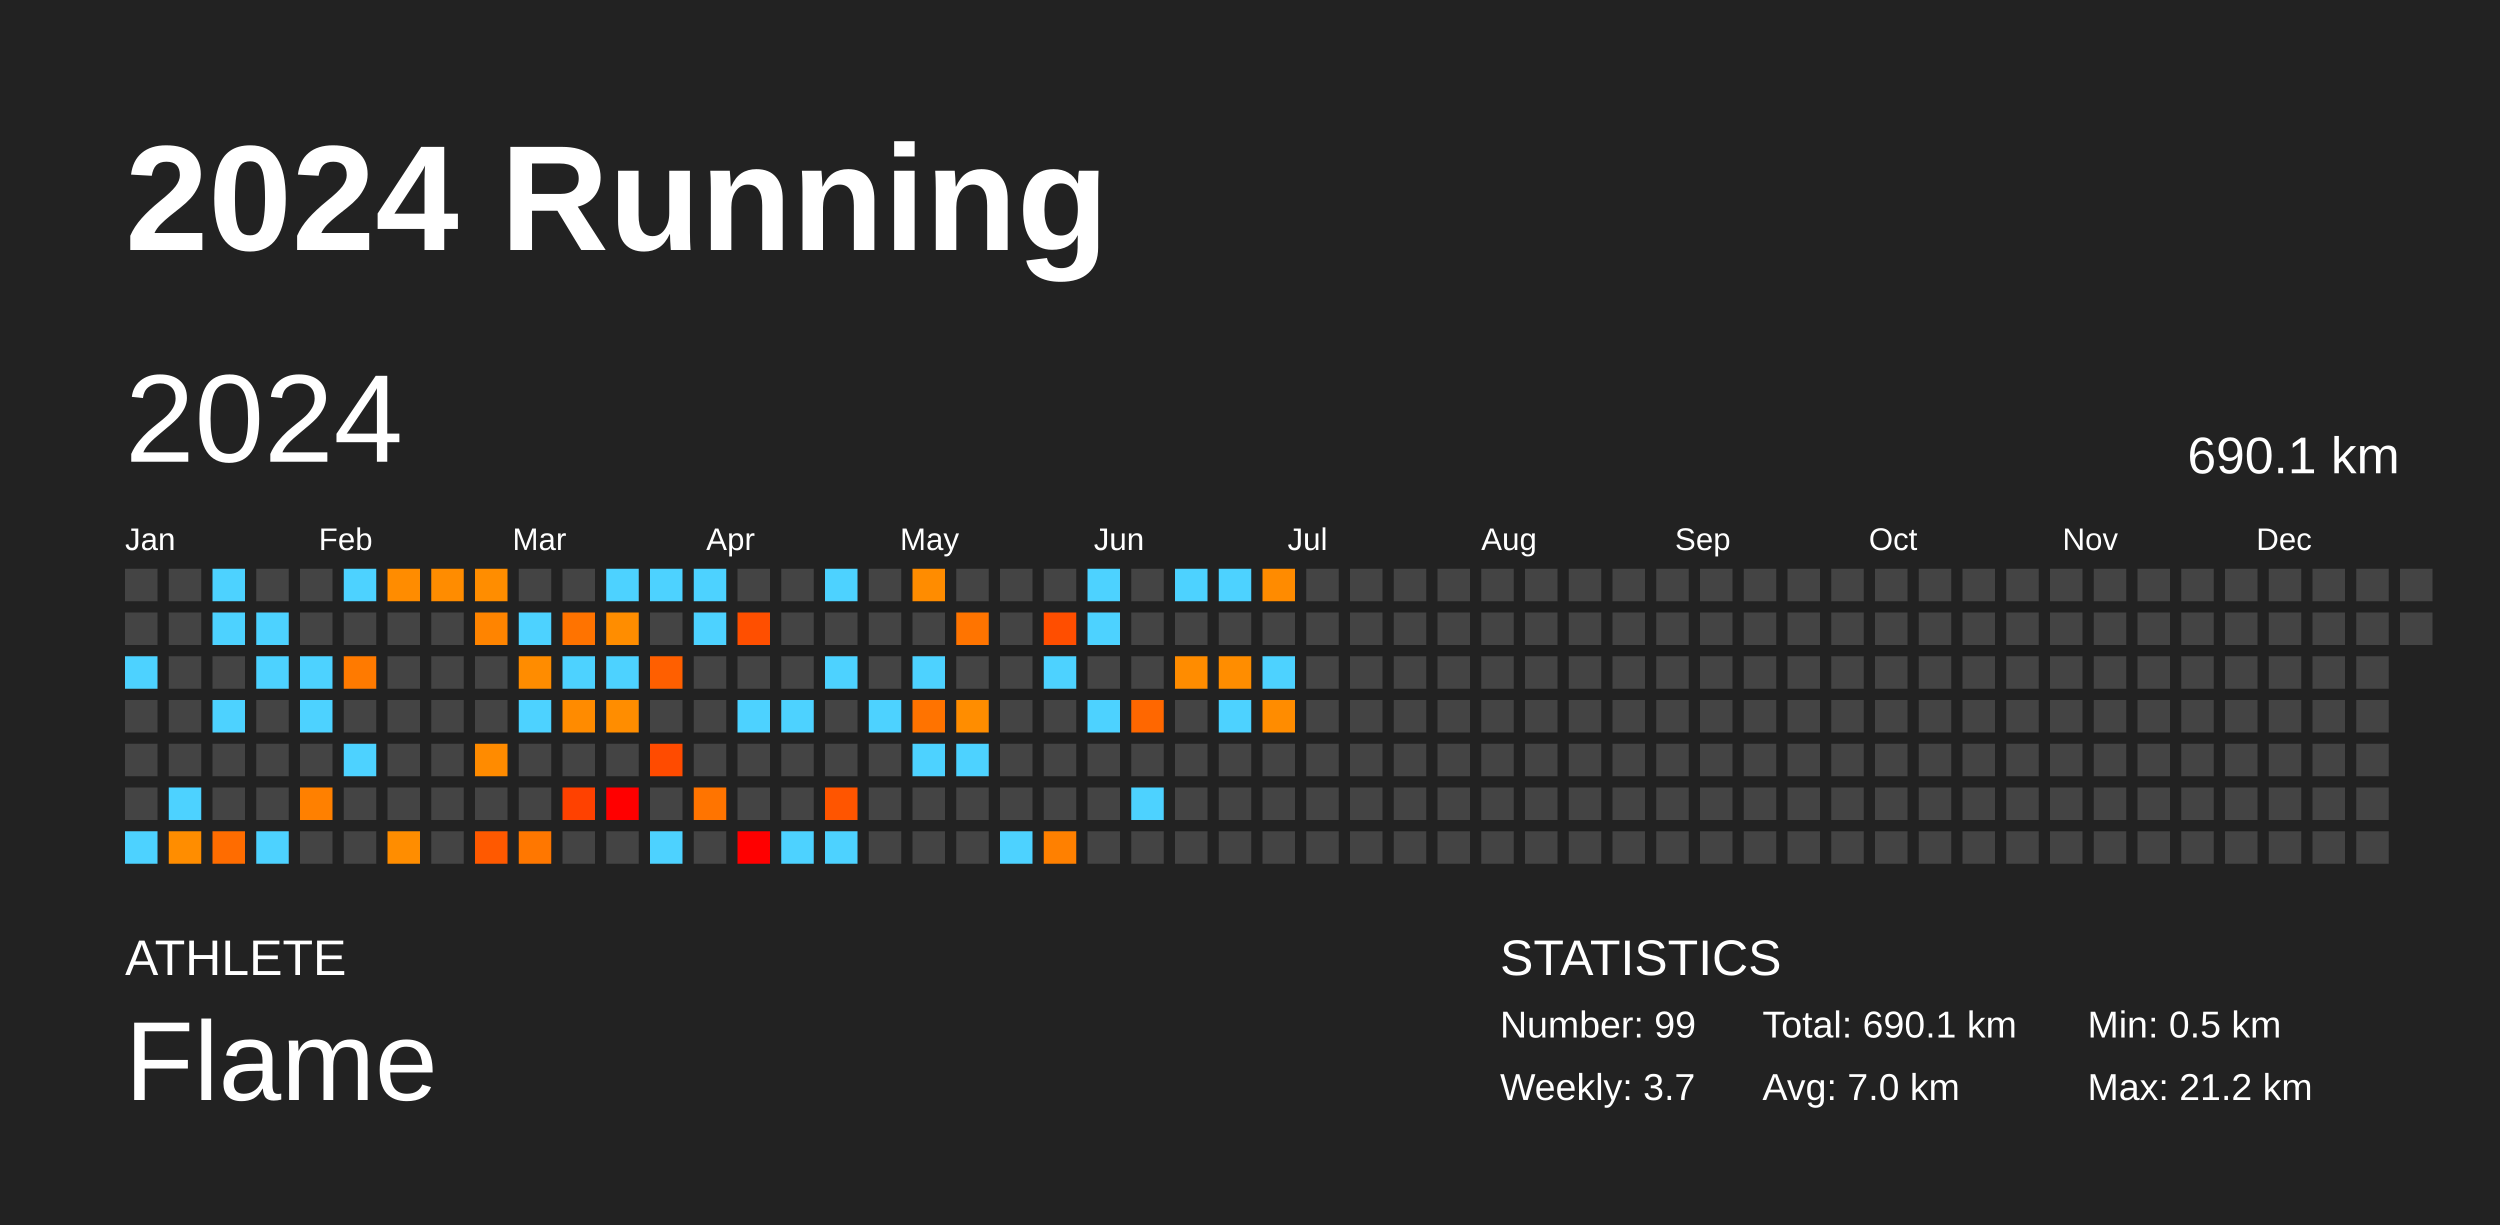
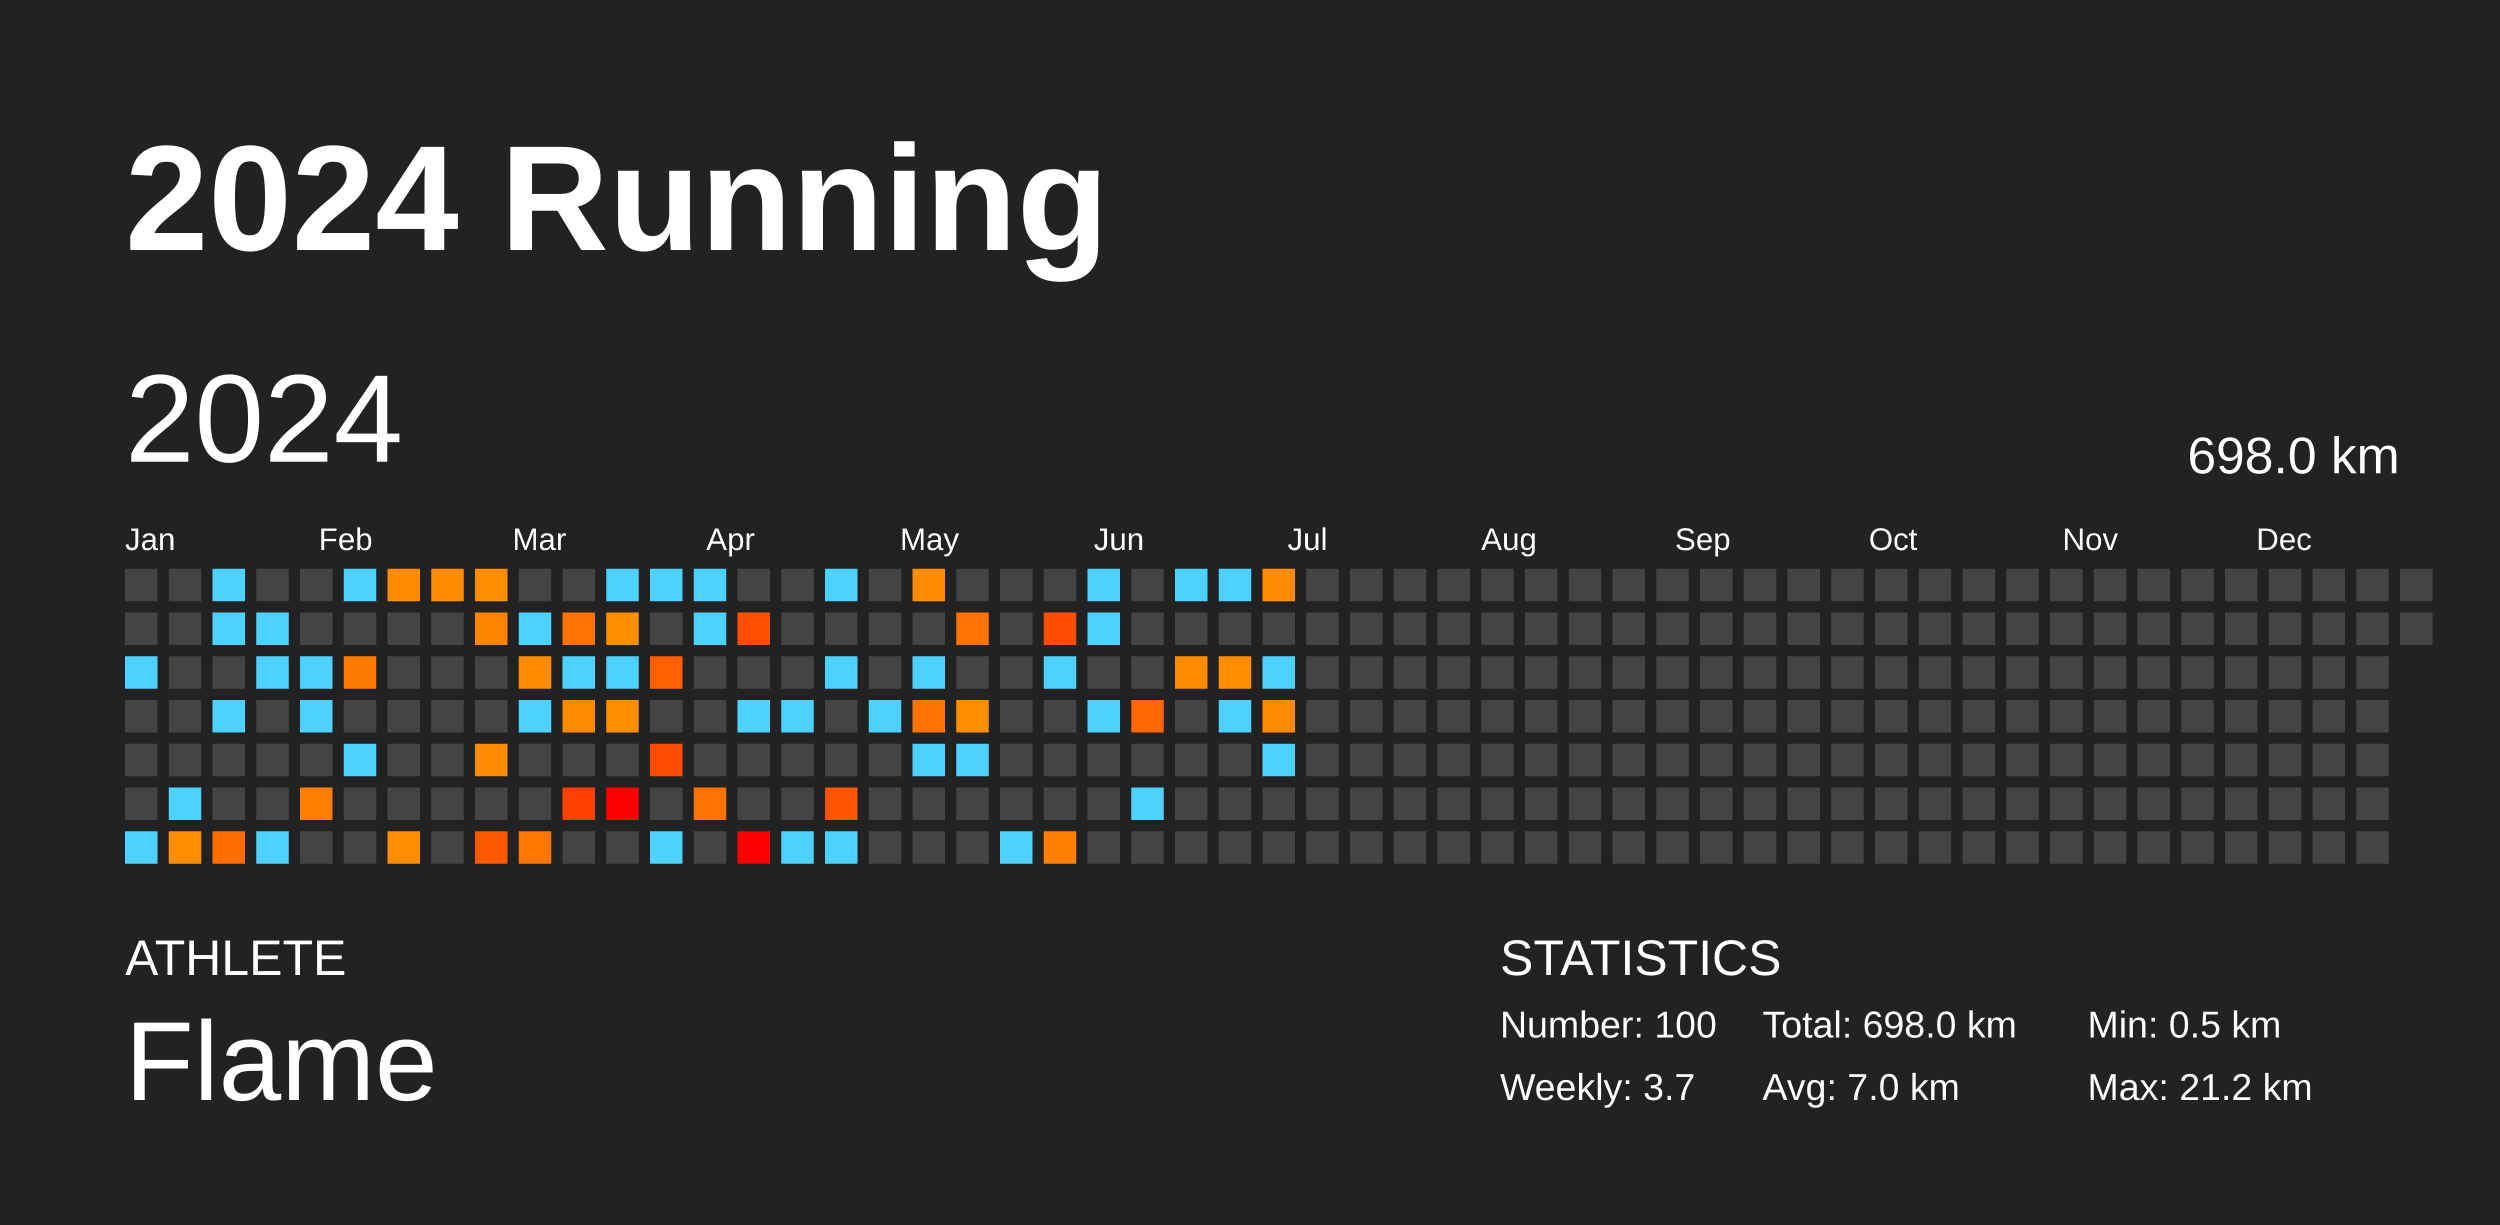
<svg xmlns="http://www.w3.org/2000/svg" baseProfile="full" height="98mm" version="1.1" viewBox="0,0,200,98" width="200mm">
  <defs />
  <rect fill="#222222" height="98" width="200" x="0" y="0" />
  <text fill="#FFFFFF" style="font-size:12px; font-family:Arial; font-weight:bold;" x="10" y="20">2024 Running</text>
  <text fill="#FFFFFF" style="font-size:4px; font-family:Arial" x="10" y="78">ATHLETE</text>
  <text fill="#FFFFFF" style="font-size:9px; font-family:Arial" x="10" y="88">Flame</text>
  <text fill="#FFFFFF" style="font-size:4px; font-family:Arial" x="120" y="78">STATISTICS</text>
-   <text fill="#FFFFFF" style="font-size:3px; font-family:Arial" x="120" y="83">Number: 99</text>
+   <text fill="#FFFFFF" style="font-size:3px; font-family:Arial" x="120" y="83">Number: 100</text>
  <text fill="#FFFFFF" style="font-size:3px; font-family:Arial" x="120" y="88">Weekly: 3.7</text>
-   <text fill="#FFFFFF" style="font-size:3px; font-family:Arial" x="141" y="83">Total: 690.1 km</text>
+   <text fill="#FFFFFF" style="font-size:3px; font-family:Arial" x="141" y="83">Total: 698.0 km</text>
  <text fill="#FFFFFF" style="font-size:3px; font-family:Arial" x="141" y="88">Avg: 7.0 km</text>
  <text fill="#FFFFFF" style="font-size:3px; font-family:Arial" x="167" y="83">Min: 0.5 km</text>
  <text fill="#FFFFFF" style="font-size:3px; font-family:Arial" x="167" y="88">Max: 21.2 km</text>
  <text dominant-baseline="hanging" fill="#FFFFFF" style="font-size:10.0px; font-family:Arial;" x="10" y="30">2024</text>
-   <text dominant-baseline="hanging" fill="#FFFFFF" style="font-size:4.125px; font-family:Arial;" x="175" y="35">690.1 km</text>
+   <text dominant-baseline="hanging" fill="#FFFFFF" style="font-size:4.125px; font-family:Arial;" x="175" y="35">698.0 km</text>
  <text fill="#FFFFFF" style="font-size:2.5px; font-family:Arial" x="10.0" y="44">Jan</text>
  <text fill="#FFFFFF" style="font-size:2.5px; font-family:Arial" x="25.5" y="44">Feb</text>
  <text fill="#FFFFFF" style="font-size:2.5px; font-family:Arial" x="41.0" y="44">Mar</text>
  <text fill="#FFFFFF" style="font-size:2.5px; font-family:Arial" x="56.5" y="44">Apr</text>
  <text fill="#FFFFFF" style="font-size:2.5px; font-family:Arial" x="72.0" y="44">May</text>
  <text fill="#FFFFFF" style="font-size:2.5px; font-family:Arial" x="87.5" y="44">Jun</text>
  <text fill="#FFFFFF" style="font-size:2.5px; font-family:Arial" x="103.0" y="44">Jul</text>
  <text fill="#FFFFFF" style="font-size:2.5px; font-family:Arial" x="118.5" y="44">Aug</text>
  <text fill="#FFFFFF" style="font-size:2.5px; font-family:Arial" x="134.0" y="44">Sep</text>
  <text fill="#FFFFFF" style="font-size:2.5px; font-family:Arial" x="149.5" y="44">Oct</text>
  <text fill="#FFFFFF" style="font-size:2.5px; font-family:Arial" x="165.0" y="44">Nov</text>
  <text fill="#FFFFFF" style="font-size:2.5px; font-family:Arial" x="180.5" y="44">Dec</text>
  <rect fill="#444444" height="2.6" width="2.6" x="10.0" y="45.5" />
  <rect fill="#444444" height="2.6" width="2.6" x="10.0" y="49.0" />
  <rect fill="#4dd2ff" height="2.6" width="2.6" x="10.0" y="52.5" />
  <rect fill="#444444" height="2.6" width="2.6" x="10.0" y="56.0" />
  <rect fill="#444444" height="2.6" width="2.6" x="10.0" y="59.5" />
  <rect fill="#444444" height="2.6" width="2.6" x="10.0" y="63.0" />
  <rect fill="#4dd2ff" height="2.6" width="2.6" x="10.0" y="66.5" />
  <rect fill="#444444" height="2.6" width="2.6" x="13.5" y="45.5" />
  <rect fill="#444444" height="2.6" width="2.6" x="13.5" y="49.0" />
  <rect fill="#444444" height="2.6" width="2.6" x="13.5" y="52.5" />
  <rect fill="#444444" height="2.6" width="2.6" x="13.5" y="56.0" />
  <rect fill="#444444" height="2.6" width="2.6" x="13.5" y="59.5" />
  <rect fill="#4dd2ff" height="2.6" width="2.6" x="13.5" y="63.0" />
  <rect fill="#ff8d00" height="2.6" width="2.6" x="13.5" y="66.5" />
  <rect fill="#4dd2ff" height="2.6" width="2.6" x="17.0" y="45.5" />
  <rect fill="#4dd2ff" height="2.6" width="2.6" x="17.0" y="49.0" />
  <rect fill="#444444" height="2.6" width="2.6" x="17.0" y="52.5" />
  <rect fill="#4dd2ff" height="2.6" width="2.6" x="17.0" y="56.0" />
  <rect fill="#444444" height="2.6" width="2.6" x="17.0" y="59.5" />
  <rect fill="#444444" height="2.6" width="2.6" x="17.0" y="63.0" />
  <rect fill="#ff6c00" height="2.6" width="2.6" x="17.0" y="66.5" />
  <rect fill="#444444" height="2.6" width="2.6" x="20.5" y="45.5" />
  <rect fill="#4dd2ff" height="2.6" width="2.6" x="20.5" y="49.0" />
  <rect fill="#4dd2ff" height="2.6" width="2.6" x="20.5" y="52.5" />
  <rect fill="#444444" height="2.6" width="2.6" x="20.5" y="56.0" />
  <rect fill="#444444" height="2.6" width="2.6" x="20.5" y="59.5" />
  <rect fill="#444444" height="2.6" width="2.6" x="20.5" y="63.0" />
  <rect fill="#4dd2ff" height="2.6" width="2.6" x="20.5" y="66.5" />
  <rect fill="#444444" height="2.6" width="2.6" x="24.0" y="45.5" />
  <rect fill="#444444" height="2.6" width="2.6" x="24.0" y="49.0" />
  <rect fill="#4dd2ff" height="2.6" width="2.6" x="24.0" y="52.5" />
  <rect fill="#4dd2ff" height="2.6" width="2.6" x="24.0" y="56.0" />
  <rect fill="#444444" height="2.6" width="2.6" x="24.0" y="59.5" />
  <rect fill="#ff8000" height="2.6" width="2.6" x="24.0" y="63.0" />
  <rect fill="#444444" height="2.6" width="2.6" x="24.0" y="66.5" />
  <rect fill="#4dd2ff" height="2.6" width="2.6" x="27.5" y="45.5" />
  <rect fill="#444444" height="2.6" width="2.6" x="27.5" y="49.0" />
  <rect fill="#ff7a00" height="2.6" width="2.6" x="27.5" y="52.5" />
  <rect fill="#444444" height="2.6" width="2.6" x="27.5" y="56.0" />
  <rect fill="#4dd2ff" height="2.6" width="2.6" x="27.5" y="59.5" />
  <rect fill="#444444" height="2.6" width="2.6" x="27.5" y="63.0" />
  <rect fill="#444444" height="2.6" width="2.6" x="27.5" y="66.5" />
  <rect fill="#ff8c00" height="2.6" width="2.6" x="31.0" y="45.5" />
  <rect fill="#444444" height="2.6" width="2.6" x="31.0" y="49.0" />
  <rect fill="#444444" height="2.6" width="2.6" x="31.0" y="52.5" />
  <rect fill="#444444" height="2.6" width="2.6" x="31.0" y="56.0" />
  <rect fill="#444444" height="2.6" width="2.6" x="31.0" y="59.5" />
  <rect fill="#444444" height="2.6" width="2.6" x="31.0" y="63.0" />
  <rect fill="#ff8d00" height="2.6" width="2.6" x="31.0" y="66.5" />
  <rect fill="#ff8c00" height="2.6" width="2.6" x="34.5" y="45.5" />
  <rect fill="#444444" height="2.6" width="2.6" x="34.5" y="49.0" />
  <rect fill="#444444" height="2.6" width="2.6" x="34.5" y="52.5" />
  <rect fill="#444444" height="2.6" width="2.6" x="34.5" y="56.0" />
  <rect fill="#444444" height="2.6" width="2.6" x="34.5" y="59.5" />
  <rect fill="#444444" height="2.6" width="2.6" x="34.5" y="63.0" />
  <rect fill="#444444" height="2.6" width="2.6" x="34.5" y="66.5" />
  <rect fill="#ff8d00" height="2.6" width="2.6" x="38.0" y="45.5" />
  <rect fill="#ff8400" height="2.6" width="2.6" x="38.0" y="49.0" />
  <rect fill="#444444" height="2.6" width="2.6" x="38.0" y="52.5" />
  <rect fill="#444444" height="2.6" width="2.6" x="38.0" y="56.0" />
  <rect fill="#ff8b00" height="2.6" width="2.6" x="38.0" y="59.5" />
  <rect fill="#444444" height="2.6" width="2.6" x="38.0" y="63.0" />
  <rect fill="#ff5900" height="2.6" width="2.6" x="38.0" y="66.5" />
  <rect fill="#444444" height="2.6" width="2.6" x="41.5" y="45.5" />
  <rect fill="#4dd2ff" height="2.6" width="2.6" x="41.5" y="49.0" />
  <rect fill="#ff8c00" height="2.6" width="2.6" x="41.5" y="52.5" />
  <rect fill="#4dd2ff" height="2.6" width="2.6" x="41.5" y="56.0" />
  <rect fill="#444444" height="2.6" width="2.6" x="41.5" y="59.5" />
  <rect fill="#444444" height="2.6" width="2.6" x="41.5" y="63.0" />
  <rect fill="#ff7700" height="2.6" width="2.6" x="41.5" y="66.5" />
  <rect fill="#444444" height="2.6" width="2.6" x="45.0" y="45.5" />
  <rect fill="#ff7300" height="2.6" width="2.6" x="45.0" y="49.0" />
  <rect fill="#4dd2ff" height="2.6" width="2.6" x="45.0" y="52.5" />
  <rect fill="#ff8b00" height="2.6" width="2.6" x="45.0" y="56.0" />
  <rect fill="#444444" height="2.6" width="2.6" x="45.0" y="59.5" />
  <rect fill="#ff4100" height="2.6" width="2.6" x="45.0" y="63.0" />
  <rect fill="#444444" height="2.6" width="2.6" x="45.0" y="66.5" />
  <rect fill="#4dd2ff" height="2.6" width="2.6" x="48.5" y="45.5" />
  <rect fill="#ff8d00" height="2.6" width="2.6" x="48.5" y="49.0" />
  <rect fill="#4dd2ff" height="2.6" width="2.6" x="48.5" y="52.5" />
  <rect fill="#ff8d00" height="2.6" width="2.6" x="48.5" y="56.0" />
  <rect fill="#444444" height="2.6" width="2.6" x="48.5" y="59.5" />
  <rect fill="red" height="2.6" width="2.6" x="48.5" y="63.0" />
  <rect fill="#444444" height="2.6" width="2.6" x="48.5" y="66.5" />
  <rect fill="#4dd2ff" height="2.6" width="2.6" x="52.0" y="45.5" />
  <rect fill="#444444" height="2.6" width="2.6" x="52.0" y="49.0" />
  <rect fill="#ff5f00" height="2.6" width="2.6" x="52.0" y="52.5" />
  <rect fill="#444444" height="2.6" width="2.6" x="52.0" y="56.0" />
  <rect fill="#ff4b00" height="2.6" width="2.6" x="52.0" y="59.5" />
  <rect fill="#444444" height="2.6" width="2.6" x="52.0" y="63.0" />
  <rect fill="#4dd2ff" height="2.6" width="2.6" x="52.0" y="66.5" />
  <rect fill="#4dd2ff" height="2.6" width="2.6" x="55.5" y="45.5" />
  <rect fill="#4dd2ff" height="2.6" width="2.6" x="55.5" y="49.0" />
  <rect fill="#444444" height="2.6" width="2.6" x="55.5" y="52.5" />
  <rect fill="#444444" height="2.6" width="2.6" x="55.5" y="56.0" />
  <rect fill="#444444" height="2.6" width="2.6" x="55.5" y="59.5" />
  <rect fill="#ff7400" height="2.6" width="2.6" x="55.5" y="63.0" />
  <rect fill="#444444" height="2.6" width="2.6" x="55.5" y="66.5" />
  <rect fill="#444444" height="2.6" width="2.6" x="59.0" y="45.5" />
  <rect fill="#ff4f00" height="2.6" width="2.6" x="59.0" y="49.0" />
  <rect fill="#444444" height="2.6" width="2.6" x="59.0" y="52.5" />
  <rect fill="#4dd2ff" height="2.6" width="2.6" x="59.0" y="56.0" />
  <rect fill="#444444" height="2.6" width="2.6" x="59.0" y="59.5" />
  <rect fill="#444444" height="2.6" width="2.6" x="59.0" y="63.0" />
  <rect fill="red" height="2.6" width="2.6" x="59.0" y="66.5" />
  <rect fill="#444444" height="2.6" width="2.6" x="62.5" y="45.5" />
  <rect fill="#444444" height="2.6" width="2.6" x="62.5" y="49.0" />
  <rect fill="#444444" height="2.6" width="2.6" x="62.5" y="52.5" />
  <rect fill="#4dd2ff" height="2.6" width="2.6" x="62.5" y="56.0" />
  <rect fill="#444444" height="2.6" width="2.6" x="62.5" y="59.5" />
  <rect fill="#444444" height="2.6" width="2.6" x="62.5" y="63.0" />
  <rect fill="#4dd2ff" height="2.6" width="2.6" x="62.5" y="66.5" />
  <rect fill="#4dd2ff" height="2.6" width="2.6" x="66.0" y="45.5" />
  <rect fill="#444444" height="2.6" width="2.6" x="66.0" y="49.0" />
  <rect fill="#4dd2ff" height="2.6" width="2.6" x="66.0" y="52.5" />
  <rect fill="#444444" height="2.6" width="2.6" x="66.0" y="56.0" />
  <rect fill="#444444" height="2.6" width="2.6" x="66.0" y="59.5" />
  <rect fill="#ff5500" height="2.6" width="2.6" x="66.0" y="63.0" />
  <rect fill="#4dd2ff" height="2.6" width="2.6" x="66.0" y="66.5" />
  <rect fill="#444444" height="2.6" width="2.6" x="69.5" y="45.5" />
  <rect fill="#444444" height="2.6" width="2.6" x="69.5" y="49.0" />
  <rect fill="#444444" height="2.6" width="2.6" x="69.5" y="52.5" />
  <rect fill="#4dd2ff" height="2.6" width="2.6" x="69.5" y="56.0" />
  <rect fill="#444444" height="2.6" width="2.6" x="69.5" y="59.5" />
  <rect fill="#444444" height="2.6" width="2.6" x="69.5" y="63.0" />
  <rect fill="#444444" height="2.6" width="2.6" x="69.5" y="66.5" />
  <rect fill="#ff8c00" height="2.6" width="2.6" x="73.0" y="45.5" />
  <rect fill="#444444" height="2.6" width="2.6" x="73.0" y="49.0" />
  <rect fill="#4dd2ff" height="2.6" width="2.6" x="73.0" y="52.5" />
  <rect fill="#ff7300" height="2.6" width="2.6" x="73.0" y="56.0" />
  <rect fill="#4dd2ff" height="2.6" width="2.6" x="73.0" y="59.5" />
  <rect fill="#444444" height="2.6" width="2.6" x="73.0" y="63.0" />
  <rect fill="#444444" height="2.6" width="2.6" x="73.0" y="66.5" />
  <rect fill="#444444" height="2.6" width="2.6" x="76.5" y="45.5" />
  <rect fill="#ff7400" height="2.6" width="2.6" x="76.5" y="49.0" />
  <rect fill="#444444" height="2.6" width="2.6" x="76.5" y="52.5" />
  <rect fill="#ff8d00" height="2.6" width="2.6" x="76.5" y="56.0" />
  <rect fill="#4dd2ff" height="2.6" width="2.6" x="76.5" y="59.5" />
  <rect fill="#444444" height="2.6" width="2.6" x="76.5" y="63.0" />
  <rect fill="#444444" height="2.6" width="2.6" x="76.5" y="66.5" />
  <rect fill="#444444" height="2.6" width="2.6" x="80.0" y="45.5" />
  <rect fill="#444444" height="2.6" width="2.6" x="80.0" y="49.0" />
  <rect fill="#444444" height="2.6" width="2.6" x="80.0" y="52.5" />
  <rect fill="#444444" height="2.6" width="2.6" x="80.0" y="56.0" />
  <rect fill="#444444" height="2.6" width="2.6" x="80.0" y="59.5" />
  <rect fill="#444444" height="2.6" width="2.6" x="80.0" y="63.0" />
  <rect fill="#4dd2ff" height="2.6" width="2.6" x="80.0" y="66.5" />
  <rect fill="#444444" height="2.6" width="2.6" x="83.5" y="45.5" />
  <rect fill="#ff4e00" height="2.6" width="2.6" x="83.5" y="49.0" />
  <rect fill="#4dd2ff" height="2.6" width="2.6" x="83.5" y="52.5" />
  <rect fill="#444444" height="2.6" width="2.6" x="83.5" y="56.0" />
  <rect fill="#444444" height="2.6" width="2.6" x="83.5" y="59.5" />
  <rect fill="#444444" height="2.6" width="2.6" x="83.5" y="63.0" />
  <rect fill="#ff8000" height="2.6" width="2.6" x="83.5" y="66.5" />
  <rect fill="#4dd2ff" height="2.6" width="2.6" x="87.0" y="45.5" />
  <rect fill="#4dd2ff" height="2.6" width="2.6" x="87.0" y="49.0" />
  <rect fill="#444444" height="2.6" width="2.6" x="87.0" y="52.5" />
  <rect fill="#4dd2ff" height="2.6" width="2.6" x="87.0" y="56.0" />
  <rect fill="#444444" height="2.6" width="2.6" x="87.0" y="59.5" />
  <rect fill="#444444" height="2.6" width="2.6" x="87.0" y="63.0" />
  <rect fill="#444444" height="2.6" width="2.6" x="87.0" y="66.5" />
  <rect fill="#444444" height="2.6" width="2.6" x="90.5" y="45.5" />
  <rect fill="#444444" height="2.6" width="2.6" x="90.5" y="49.0" />
  <rect fill="#444444" height="2.6" width="2.6" x="90.5" y="52.5" />
  <rect fill="#ff6700" height="2.6" width="2.6" x="90.5" y="56.0" />
  <rect fill="#444444" height="2.6" width="2.6" x="90.5" y="59.5" />
  <rect fill="#4dd2ff" height="2.6" width="2.6" x="90.5" y="63.0" />
  <rect fill="#444444" height="2.6" width="2.6" x="90.5" y="66.5" />
  <rect fill="#4dd2ff" height="2.6" width="2.6" x="94.0" y="45.5" />
  <rect fill="#444444" height="2.6" width="2.6" x="94.0" y="49.0" />
  <rect fill="#ff8c00" height="2.6" width="2.6" x="94.0" y="52.5" />
  <rect fill="#444444" height="2.6" width="2.6" x="94.0" y="56.0" />
  <rect fill="#444444" height="2.6" width="2.6" x="94.0" y="59.5" />
  <rect fill="#444444" height="2.6" width="2.6" x="94.0" y="63.0" />
  <rect fill="#444444" height="2.6" width="2.6" x="94.0" y="66.5" />
  <rect fill="#4dd2ff" height="2.6" width="2.6" x="97.5" y="45.5" />
  <rect fill="#444444" height="2.6" width="2.6" x="97.5" y="49.0" />
  <rect fill="#ff8d00" height="2.6" width="2.6" x="97.5" y="52.5" />
  <rect fill="#4dd2ff" height="2.6" width="2.6" x="97.5" y="56.0" />
  <rect fill="#444444" height="2.6" width="2.6" x="97.5" y="59.5" />
  <rect fill="#444444" height="2.6" width="2.6" x="97.5" y="63.0" />
  <rect fill="#444444" height="2.6" width="2.6" x="97.5" y="66.5" />
  <rect fill="#ff8b00" height="2.6" width="2.6" x="101.0" y="45.5" />
  <rect fill="#444444" height="2.6" width="2.6" x="101.0" y="49.0" />
  <rect fill="#4dd2ff" height="2.6" width="2.6" x="101.0" y="52.5" />
  <rect fill="#ff8c00" height="2.6" width="2.6" x="101.0" y="56.0" />
-   <rect fill="#444444" height="2.6" width="2.6" x="101.0" y="59.5" />
+   <rect fill="#4dd2ff" height="2.6" width="2.6" x="101.0" y="59.5" />
  <rect fill="#444444" height="2.6" width="2.6" x="101.0" y="63.0" />
  <rect fill="#444444" height="2.6" width="2.6" x="101.0" y="66.5" />
  <rect fill="#444444" height="2.6" width="2.6" x="104.5" y="45.5" />
  <rect fill="#444444" height="2.6" width="2.6" x="104.5" y="49.0" />
  <rect fill="#444444" height="2.6" width="2.6" x="104.5" y="52.5" />
  <rect fill="#444444" height="2.6" width="2.6" x="104.5" y="56.0" />
  <rect fill="#444444" height="2.6" width="2.6" x="104.5" y="59.5" />
  <rect fill="#444444" height="2.6" width="2.6" x="104.5" y="63.0" />
  <rect fill="#444444" height="2.6" width="2.6" x="104.5" y="66.5" />
  <rect fill="#444444" height="2.6" width="2.6" x="108.0" y="45.5" />
  <rect fill="#444444" height="2.6" width="2.6" x="108.0" y="49.0" />
  <rect fill="#444444" height="2.6" width="2.6" x="108.0" y="52.5" />
  <rect fill="#444444" height="2.6" width="2.6" x="108.0" y="56.0" />
  <rect fill="#444444" height="2.6" width="2.6" x="108.0" y="59.5" />
  <rect fill="#444444" height="2.6" width="2.6" x="108.0" y="63.0" />
  <rect fill="#444444" height="2.6" width="2.6" x="108.0" y="66.5" />
  <rect fill="#444444" height="2.6" width="2.6" x="111.5" y="45.5" />
  <rect fill="#444444" height="2.6" width="2.6" x="111.5" y="49.0" />
  <rect fill="#444444" height="2.6" width="2.6" x="111.5" y="52.5" />
  <rect fill="#444444" height="2.6" width="2.6" x="111.5" y="56.0" />
  <rect fill="#444444" height="2.6" width="2.6" x="111.5" y="59.5" />
  <rect fill="#444444" height="2.6" width="2.6" x="111.5" y="63.0" />
  <rect fill="#444444" height="2.6" width="2.6" x="111.5" y="66.5" />
  <rect fill="#444444" height="2.6" width="2.6" x="115.0" y="45.5" />
  <rect fill="#444444" height="2.6" width="2.6" x="115.0" y="49.0" />
  <rect fill="#444444" height="2.6" width="2.6" x="115.0" y="52.5" />
  <rect fill="#444444" height="2.6" width="2.6" x="115.0" y="56.0" />
  <rect fill="#444444" height="2.6" width="2.6" x="115.0" y="59.5" />
  <rect fill="#444444" height="2.6" width="2.6" x="115.0" y="63.0" />
  <rect fill="#444444" height="2.6" width="2.6" x="115.0" y="66.5" />
  <rect fill="#444444" height="2.6" width="2.6" x="118.5" y="45.5" />
  <rect fill="#444444" height="2.6" width="2.6" x="118.5" y="49.0" />
  <rect fill="#444444" height="2.6" width="2.6" x="118.5" y="52.5" />
  <rect fill="#444444" height="2.6" width="2.6" x="118.5" y="56.0" />
  <rect fill="#444444" height="2.6" width="2.6" x="118.5" y="59.5" />
  <rect fill="#444444" height="2.6" width="2.6" x="118.5" y="63.0" />
  <rect fill="#444444" height="2.6" width="2.6" x="118.5" y="66.5" />
  <rect fill="#444444" height="2.6" width="2.6" x="122.0" y="45.5" />
  <rect fill="#444444" height="2.6" width="2.6" x="122.0" y="49.0" />
  <rect fill="#444444" height="2.6" width="2.6" x="122.0" y="52.5" />
  <rect fill="#444444" height="2.6" width="2.6" x="122.0" y="56.0" />
  <rect fill="#444444" height="2.6" width="2.6" x="122.0" y="59.5" />
  <rect fill="#444444" height="2.6" width="2.6" x="122.0" y="63.0" />
  <rect fill="#444444" height="2.6" width="2.6" x="122.0" y="66.5" />
  <rect fill="#444444" height="2.6" width="2.6" x="125.5" y="45.5" />
  <rect fill="#444444" height="2.6" width="2.6" x="125.5" y="49.0" />
  <rect fill="#444444" height="2.6" width="2.6" x="125.5" y="52.5" />
  <rect fill="#444444" height="2.6" width="2.6" x="125.5" y="56.0" />
  <rect fill="#444444" height="2.6" width="2.6" x="125.5" y="59.5" />
  <rect fill="#444444" height="2.6" width="2.6" x="125.5" y="63.0" />
  <rect fill="#444444" height="2.6" width="2.6" x="125.5" y="66.5" />
  <rect fill="#444444" height="2.6" width="2.6" x="129.0" y="45.5" />
  <rect fill="#444444" height="2.6" width="2.6" x="129.0" y="49.0" />
  <rect fill="#444444" height="2.6" width="2.6" x="129.0" y="52.5" />
  <rect fill="#444444" height="2.6" width="2.6" x="129.0" y="56.0" />
  <rect fill="#444444" height="2.6" width="2.6" x="129.0" y="59.5" />
  <rect fill="#444444" height="2.6" width="2.6" x="129.0" y="63.0" />
  <rect fill="#444444" height="2.6" width="2.6" x="129.0" y="66.5" />
  <rect fill="#444444" height="2.6" width="2.6" x="132.5" y="45.5" />
  <rect fill="#444444" height="2.6" width="2.6" x="132.5" y="49.0" />
  <rect fill="#444444" height="2.6" width="2.6" x="132.5" y="52.5" />
  <rect fill="#444444" height="2.6" width="2.6" x="132.5" y="56.0" />
  <rect fill="#444444" height="2.6" width="2.6" x="132.5" y="59.5" />
  <rect fill="#444444" height="2.6" width="2.6" x="132.5" y="63.0" />
  <rect fill="#444444" height="2.6" width="2.6" x="132.5" y="66.5" />
  <rect fill="#444444" height="2.6" width="2.6" x="136.0" y="45.5" />
  <rect fill="#444444" height="2.6" width="2.6" x="136.0" y="49.0" />
  <rect fill="#444444" height="2.6" width="2.6" x="136.0" y="52.5" />
  <rect fill="#444444" height="2.6" width="2.6" x="136.0" y="56.0" />
  <rect fill="#444444" height="2.6" width="2.6" x="136.0" y="59.5" />
  <rect fill="#444444" height="2.6" width="2.6" x="136.0" y="63.0" />
  <rect fill="#444444" height="2.6" width="2.6" x="136.0" y="66.5" />
  <rect fill="#444444" height="2.6" width="2.6" x="139.5" y="45.5" />
  <rect fill="#444444" height="2.6" width="2.6" x="139.5" y="49.0" />
  <rect fill="#444444" height="2.6" width="2.6" x="139.5" y="52.5" />
  <rect fill="#444444" height="2.6" width="2.6" x="139.5" y="56.0" />
  <rect fill="#444444" height="2.6" width="2.6" x="139.5" y="59.5" />
  <rect fill="#444444" height="2.6" width="2.6" x="139.5" y="63.0" />
  <rect fill="#444444" height="2.6" width="2.6" x="139.5" y="66.5" />
  <rect fill="#444444" height="2.6" width="2.6" x="143.0" y="45.5" />
  <rect fill="#444444" height="2.6" width="2.6" x="143.0" y="49.0" />
  <rect fill="#444444" height="2.6" width="2.6" x="143.0" y="52.5" />
  <rect fill="#444444" height="2.6" width="2.6" x="143.0" y="56.0" />
  <rect fill="#444444" height="2.6" width="2.6" x="143.0" y="59.5" />
  <rect fill="#444444" height="2.6" width="2.6" x="143.0" y="63.0" />
  <rect fill="#444444" height="2.6" width="2.6" x="143.0" y="66.5" />
  <rect fill="#444444" height="2.6" width="2.6" x="146.5" y="45.5" />
  <rect fill="#444444" height="2.6" width="2.6" x="146.5" y="49.0" />
  <rect fill="#444444" height="2.6" width="2.6" x="146.5" y="52.5" />
  <rect fill="#444444" height="2.6" width="2.6" x="146.5" y="56.0" />
  <rect fill="#444444" height="2.6" width="2.6" x="146.5" y="59.5" />
  <rect fill="#444444" height="2.6" width="2.6" x="146.5" y="63.0" />
  <rect fill="#444444" height="2.6" width="2.6" x="146.5" y="66.5" />
  <rect fill="#444444" height="2.6" width="2.6" x="150.0" y="45.5" />
  <rect fill="#444444" height="2.6" width="2.6" x="150.0" y="49.0" />
  <rect fill="#444444" height="2.6" width="2.6" x="150.0" y="52.5" />
  <rect fill="#444444" height="2.6" width="2.6" x="150.0" y="56.0" />
  <rect fill="#444444" height="2.6" width="2.6" x="150.0" y="59.5" />
  <rect fill="#444444" height="2.6" width="2.6" x="150.0" y="63.0" />
  <rect fill="#444444" height="2.6" width="2.6" x="150.0" y="66.5" />
  <rect fill="#444444" height="2.6" width="2.6" x="153.5" y="45.5" />
  <rect fill="#444444" height="2.6" width="2.6" x="153.5" y="49.0" />
  <rect fill="#444444" height="2.6" width="2.6" x="153.5" y="52.5" />
  <rect fill="#444444" height="2.6" width="2.6" x="153.5" y="56.0" />
  <rect fill="#444444" height="2.6" width="2.6" x="153.5" y="59.5" />
  <rect fill="#444444" height="2.6" width="2.6" x="153.5" y="63.0" />
  <rect fill="#444444" height="2.6" width="2.6" x="153.5" y="66.5" />
  <rect fill="#444444" height="2.6" width="2.6" x="157.0" y="45.5" />
  <rect fill="#444444" height="2.6" width="2.6" x="157.0" y="49.0" />
  <rect fill="#444444" height="2.6" width="2.6" x="157.0" y="52.5" />
  <rect fill="#444444" height="2.6" width="2.6" x="157.0" y="56.0" />
  <rect fill="#444444" height="2.6" width="2.6" x="157.0" y="59.5" />
  <rect fill="#444444" height="2.6" width="2.6" x="157.0" y="63.0" />
  <rect fill="#444444" height="2.6" width="2.6" x="157.0" y="66.5" />
  <rect fill="#444444" height="2.6" width="2.6" x="160.5" y="45.5" />
  <rect fill="#444444" height="2.6" width="2.6" x="160.5" y="49.0" />
  <rect fill="#444444" height="2.6" width="2.6" x="160.5" y="52.5" />
  <rect fill="#444444" height="2.6" width="2.6" x="160.5" y="56.0" />
  <rect fill="#444444" height="2.6" width="2.6" x="160.5" y="59.5" />
  <rect fill="#444444" height="2.6" width="2.6" x="160.5" y="63.0" />
  <rect fill="#444444" height="2.6" width="2.6" x="160.5" y="66.5" />
  <rect fill="#444444" height="2.6" width="2.6" x="164.0" y="45.5" />
  <rect fill="#444444" height="2.6" width="2.6" x="164.0" y="49.0" />
  <rect fill="#444444" height="2.6" width="2.6" x="164.0" y="52.5" />
  <rect fill="#444444" height="2.6" width="2.6" x="164.0" y="56.0" />
  <rect fill="#444444" height="2.6" width="2.6" x="164.0" y="59.5" />
  <rect fill="#444444" height="2.6" width="2.6" x="164.0" y="63.0" />
  <rect fill="#444444" height="2.6" width="2.6" x="164.0" y="66.5" />
  <rect fill="#444444" height="2.6" width="2.6" x="167.5" y="45.5" />
  <rect fill="#444444" height="2.6" width="2.6" x="167.5" y="49.0" />
  <rect fill="#444444" height="2.6" width="2.6" x="167.5" y="52.5" />
  <rect fill="#444444" height="2.6" width="2.6" x="167.5" y="56.0" />
  <rect fill="#444444" height="2.6" width="2.6" x="167.5" y="59.5" />
  <rect fill="#444444" height="2.6" width="2.6" x="167.5" y="63.0" />
  <rect fill="#444444" height="2.6" width="2.6" x="167.5" y="66.5" />
  <rect fill="#444444" height="2.6" width="2.6" x="171.0" y="45.5" />
  <rect fill="#444444" height="2.6" width="2.6" x="171.0" y="49.0" />
  <rect fill="#444444" height="2.6" width="2.6" x="171.0" y="52.5" />
  <rect fill="#444444" height="2.6" width="2.6" x="171.0" y="56.0" />
  <rect fill="#444444" height="2.6" width="2.6" x="171.0" y="59.5" />
  <rect fill="#444444" height="2.6" width="2.6" x="171.0" y="63.0" />
  <rect fill="#444444" height="2.6" width="2.6" x="171.0" y="66.5" />
  <rect fill="#444444" height="2.6" width="2.6" x="174.5" y="45.5" />
  <rect fill="#444444" height="2.6" width="2.6" x="174.5" y="49.0" />
  <rect fill="#444444" height="2.6" width="2.6" x="174.5" y="52.5" />
  <rect fill="#444444" height="2.6" width="2.6" x="174.5" y="56.0" />
  <rect fill="#444444" height="2.6" width="2.6" x="174.5" y="59.5" />
  <rect fill="#444444" height="2.6" width="2.6" x="174.5" y="63.0" />
  <rect fill="#444444" height="2.6" width="2.6" x="174.5" y="66.5" />
  <rect fill="#444444" height="2.6" width="2.6" x="178.0" y="45.5" />
  <rect fill="#444444" height="2.6" width="2.6" x="178.0" y="49.0" />
  <rect fill="#444444" height="2.6" width="2.6" x="178.0" y="52.5" />
  <rect fill="#444444" height="2.6" width="2.6" x="178.0" y="56.0" />
  <rect fill="#444444" height="2.6" width="2.6" x="178.0" y="59.5" />
  <rect fill="#444444" height="2.6" width="2.6" x="178.0" y="63.0" />
  <rect fill="#444444" height="2.6" width="2.6" x="178.0" y="66.5" />
  <rect fill="#444444" height="2.6" width="2.6" x="181.5" y="45.5" />
  <rect fill="#444444" height="2.6" width="2.6" x="181.5" y="49.0" />
  <rect fill="#444444" height="2.6" width="2.6" x="181.5" y="52.5" />
  <rect fill="#444444" height="2.6" width="2.6" x="181.5" y="56.0" />
  <rect fill="#444444" height="2.6" width="2.6" x="181.5" y="59.5" />
  <rect fill="#444444" height="2.6" width="2.6" x="181.5" y="63.0" />
  <rect fill="#444444" height="2.6" width="2.6" x="181.5" y="66.5" />
  <rect fill="#444444" height="2.6" width="2.6" x="185.0" y="45.5" />
  <rect fill="#444444" height="2.6" width="2.6" x="185.0" y="49.0" />
  <rect fill="#444444" height="2.6" width="2.6" x="185.0" y="52.5" />
  <rect fill="#444444" height="2.6" width="2.6" x="185.0" y="56.0" />
  <rect fill="#444444" height="2.6" width="2.6" x="185.0" y="59.5" />
  <rect fill="#444444" height="2.6" width="2.6" x="185.0" y="63.0" />
  <rect fill="#444444" height="2.6" width="2.6" x="185.0" y="66.5" />
  <rect fill="#444444" height="2.6" width="2.6" x="188.5" y="45.5" />
  <rect fill="#444444" height="2.6" width="2.6" x="188.5" y="49.0" />
  <rect fill="#444444" height="2.6" width="2.6" x="188.5" y="52.5" />
  <rect fill="#444444" height="2.6" width="2.6" x="188.5" y="56.0" />
  <rect fill="#444444" height="2.6" width="2.6" x="188.5" y="59.5" />
  <rect fill="#444444" height="2.6" width="2.6" x="188.5" y="63.0" />
  <rect fill="#444444" height="2.6" width="2.6" x="188.5" y="66.5" />
  <rect fill="#444444" height="2.6" width="2.6" x="192.0" y="45.5" />
  <rect fill="#444444" height="2.6" width="2.6" x="192.0" y="49.0" />
</svg>
